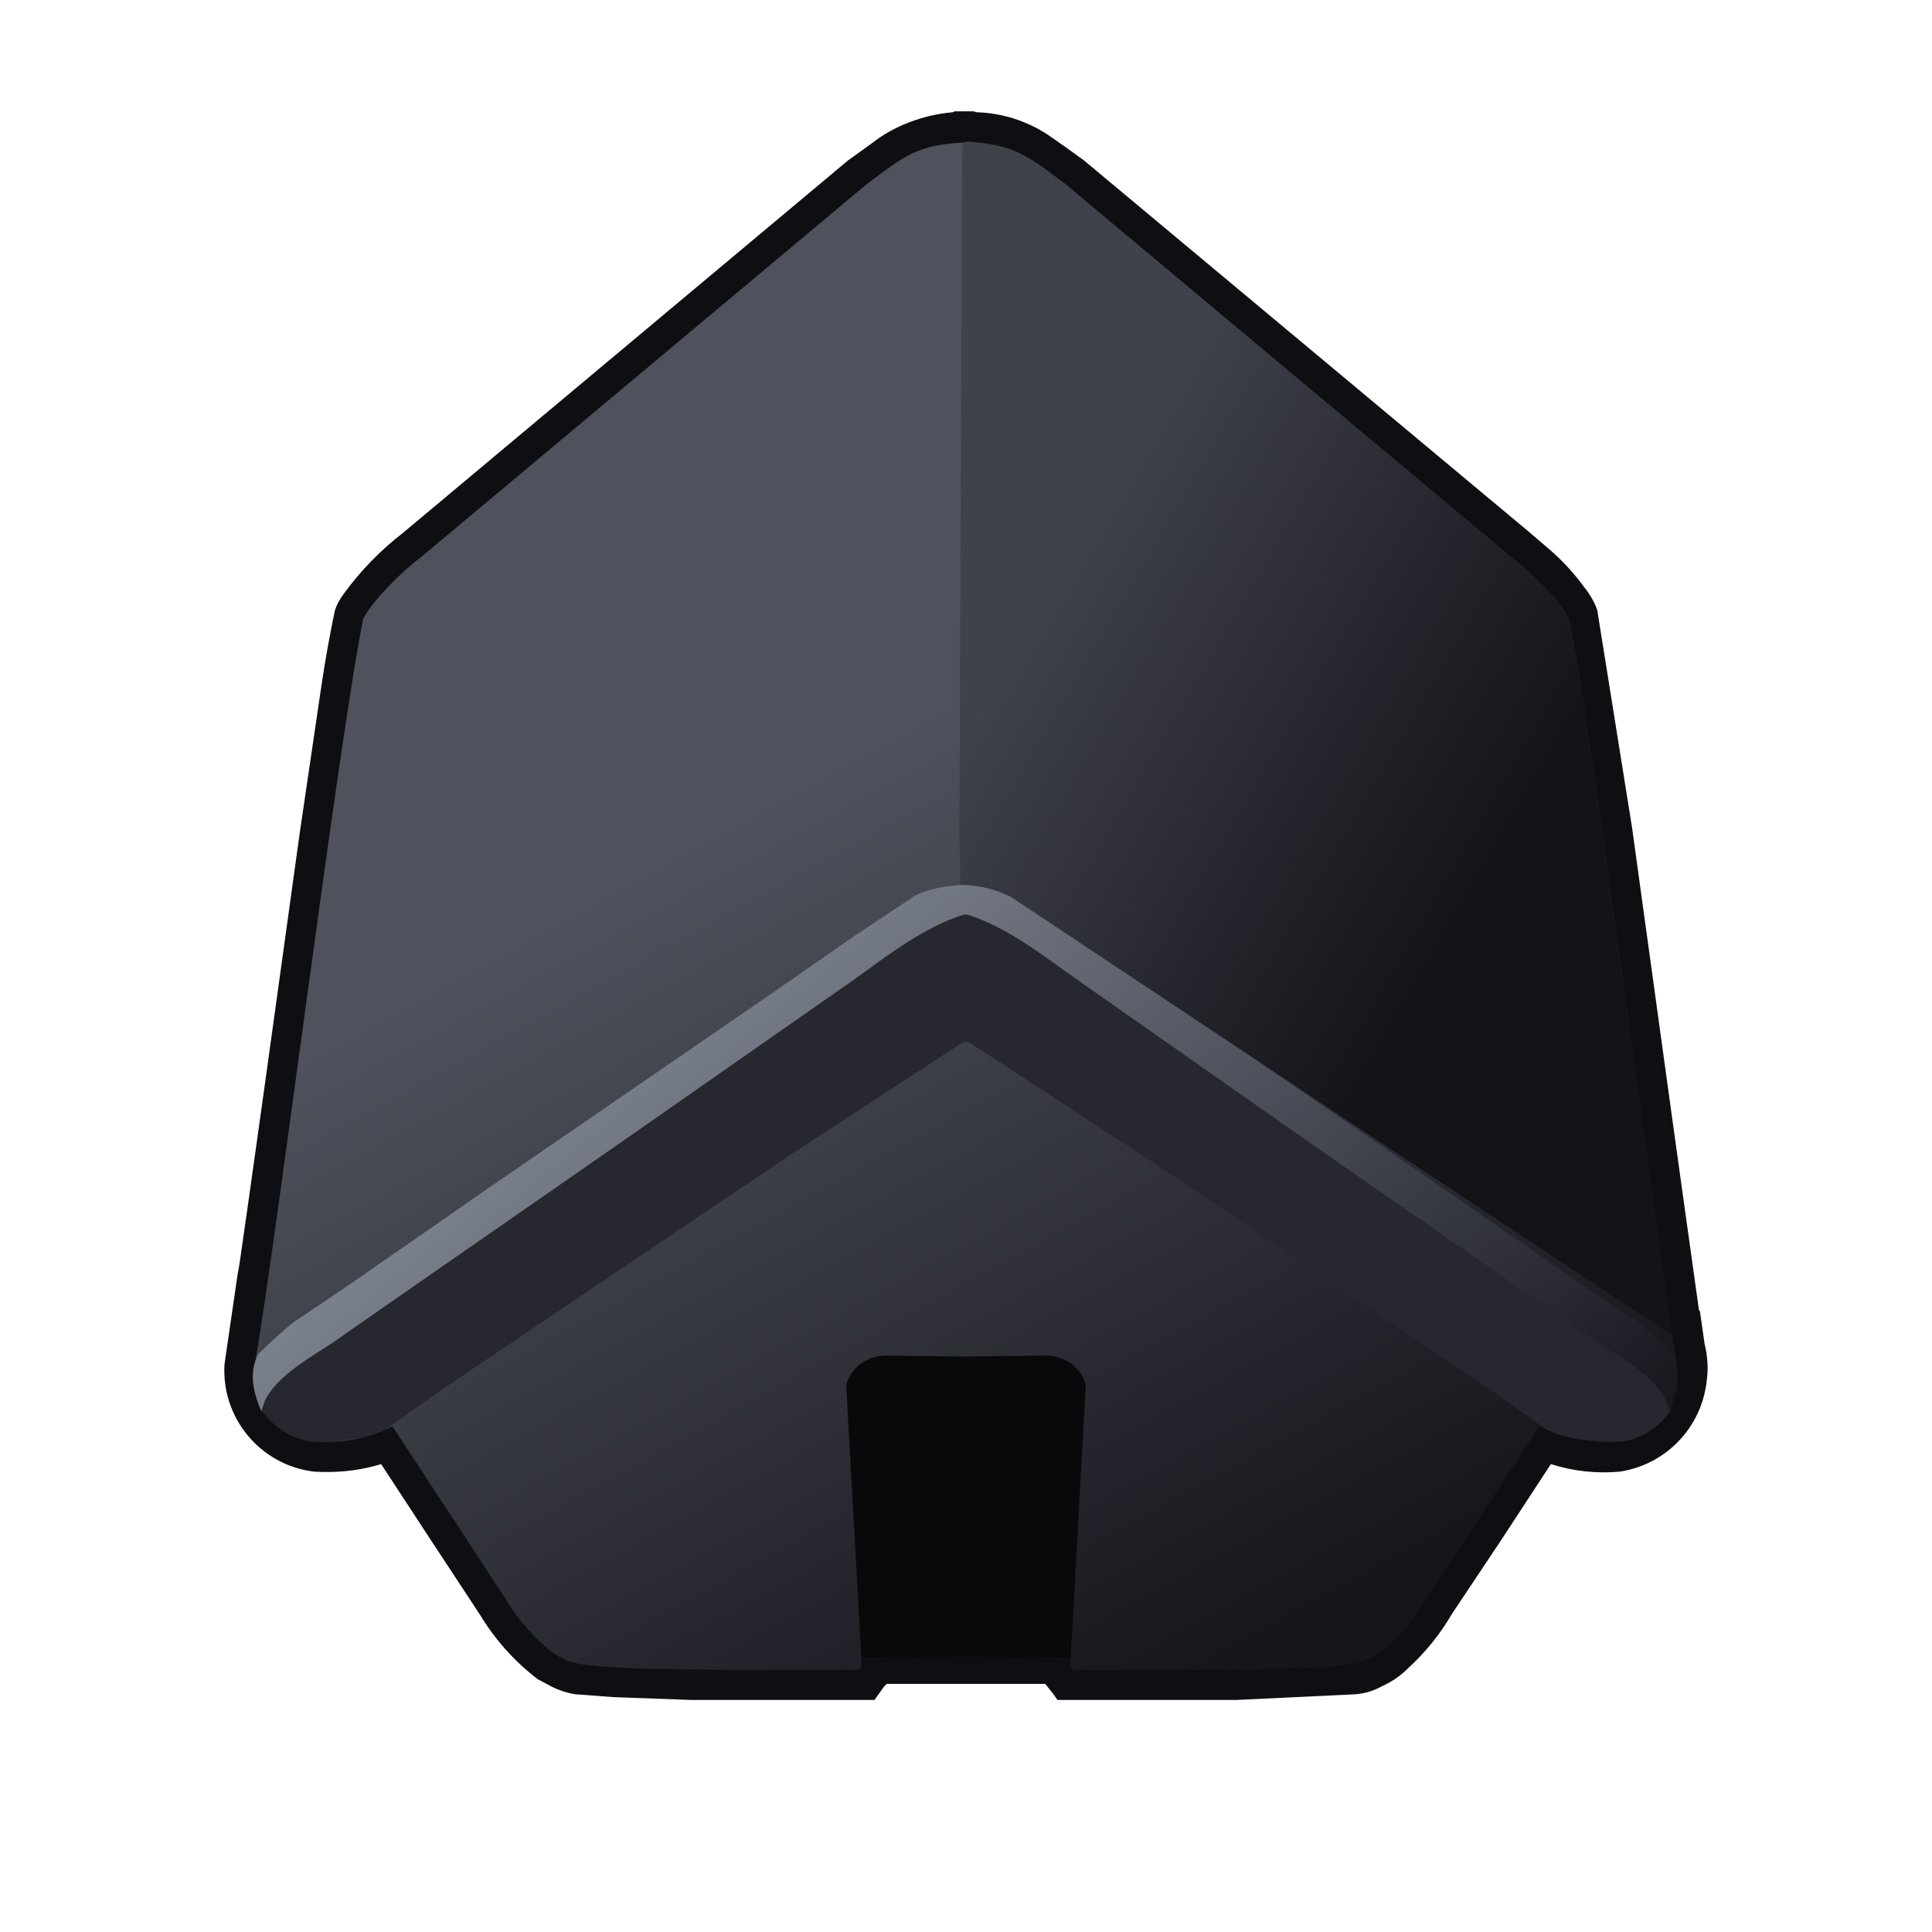
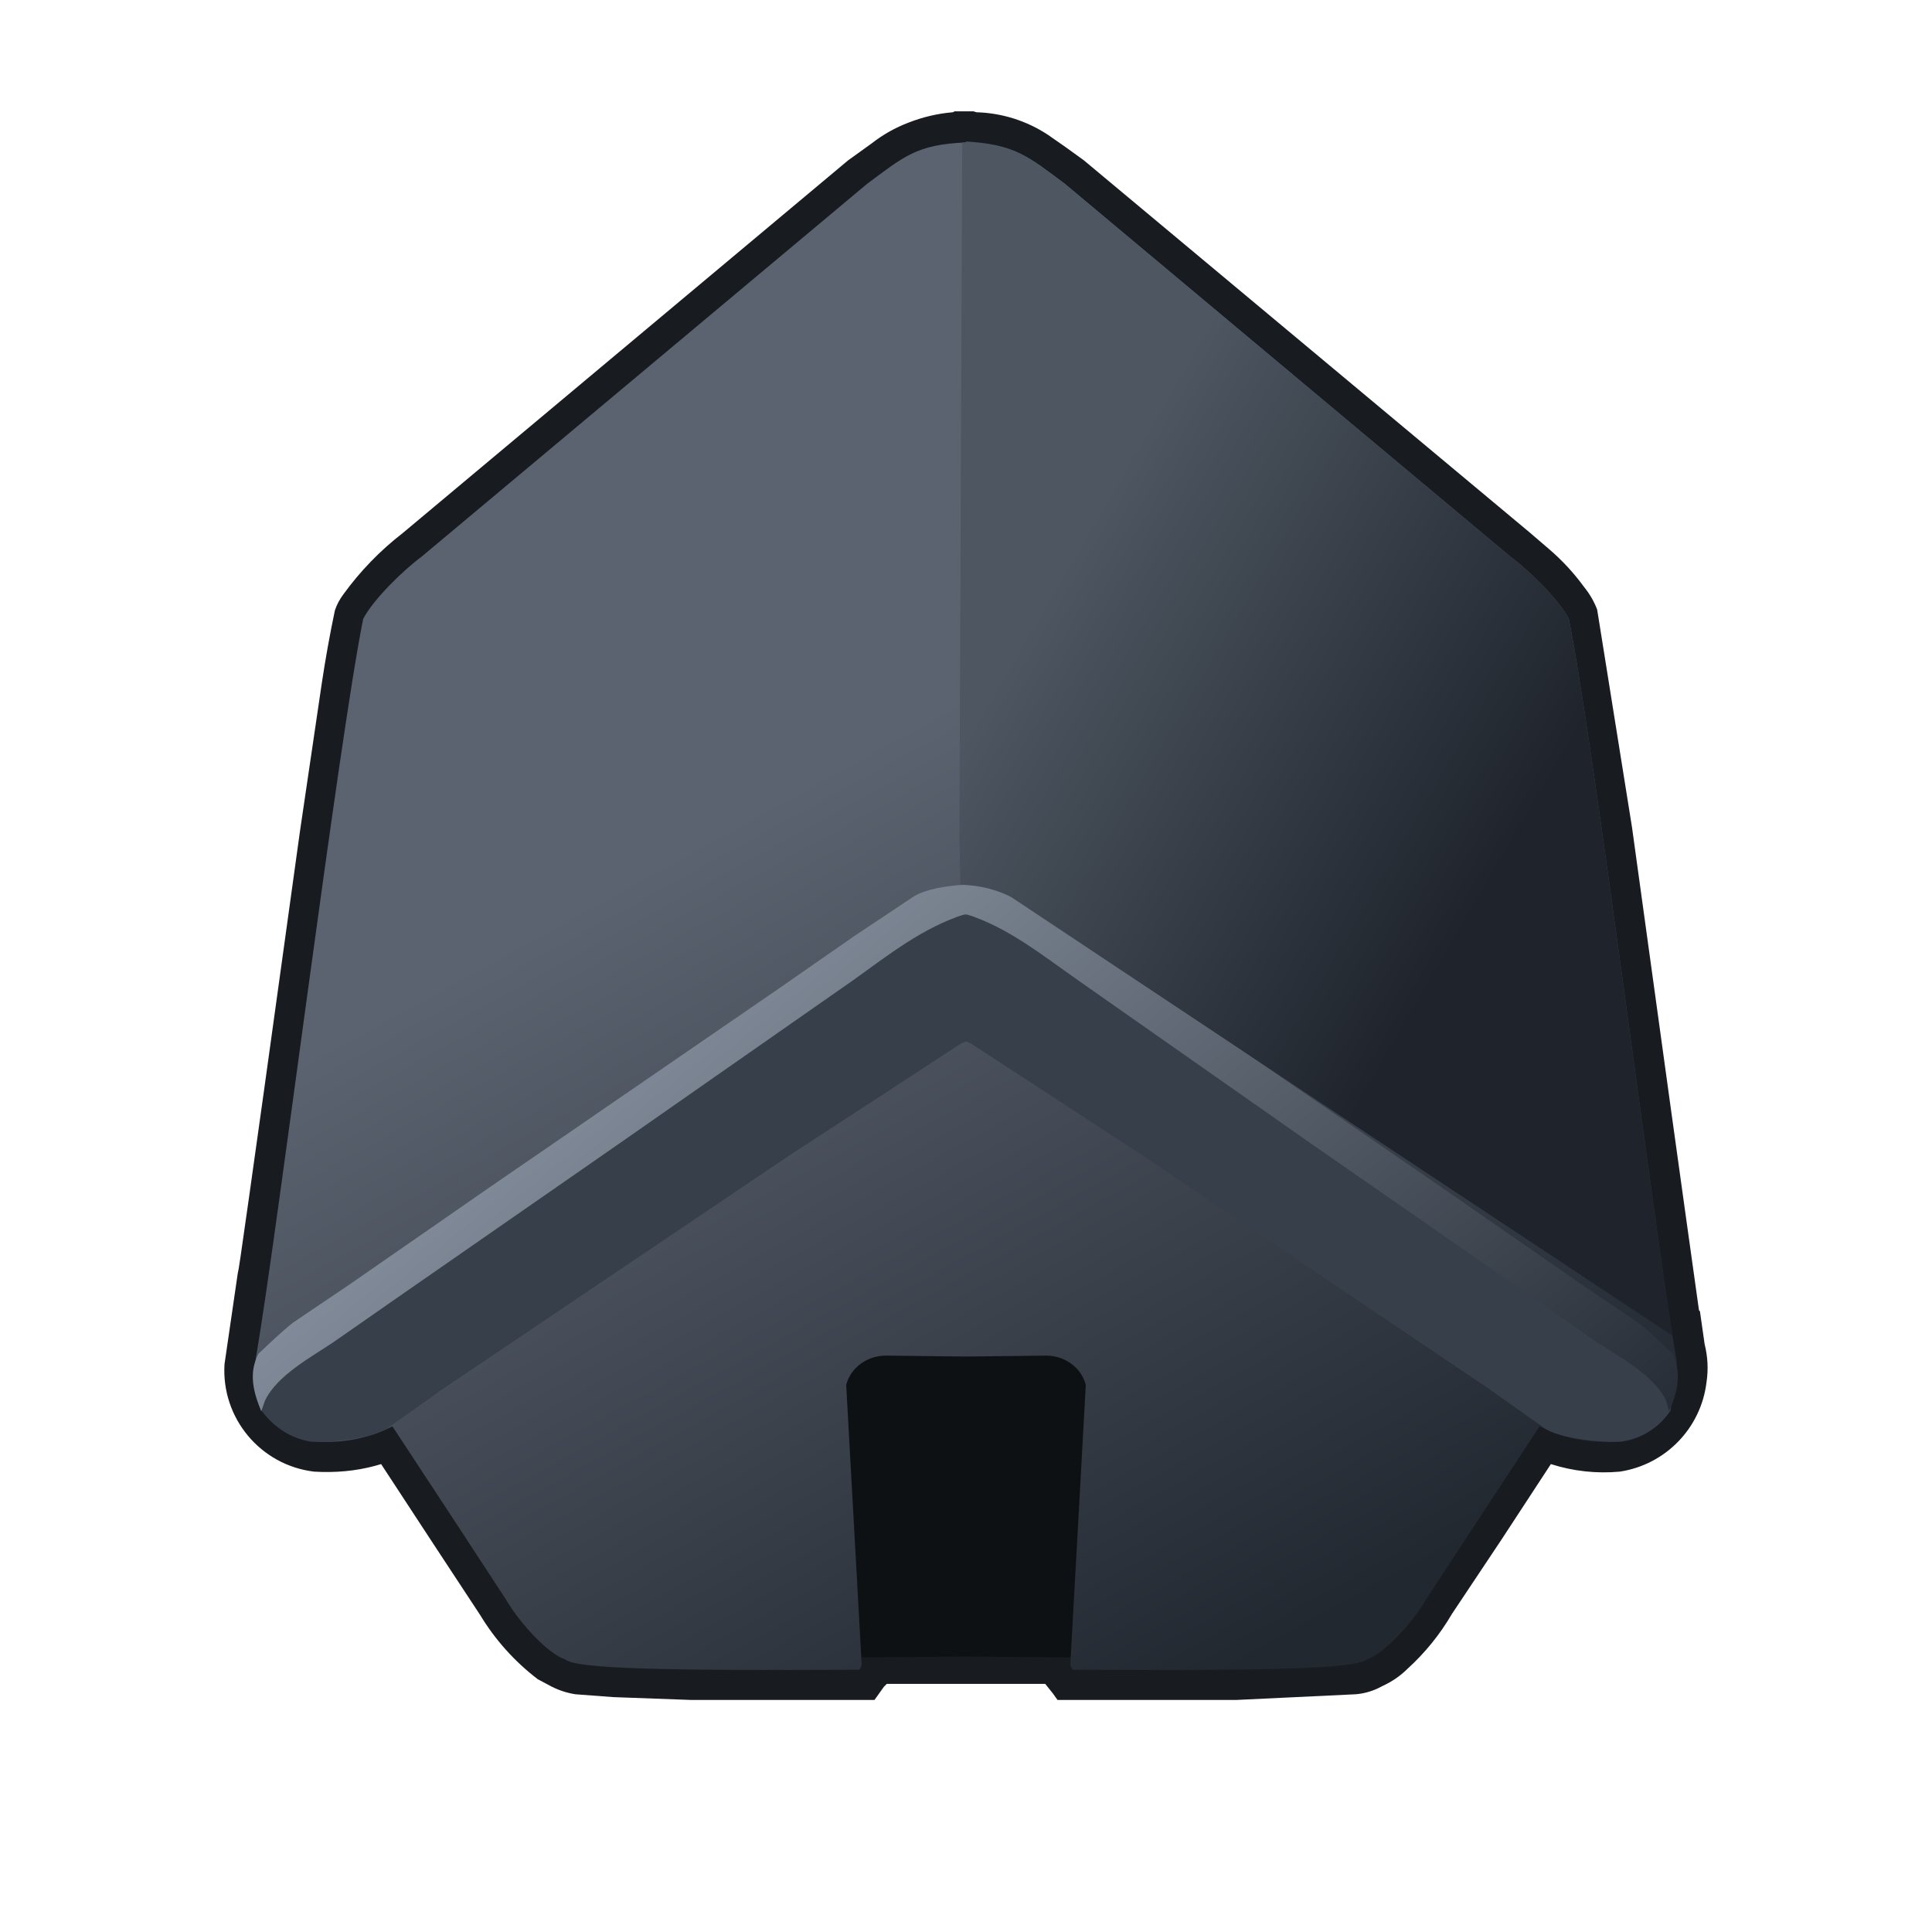
<svg xmlns="http://www.w3.org/2000/svg" xmlns:xlink="http://www.w3.org/1999/xlink" xml:space="preserve" width="128" height="128" viewBox="0 0 2048 1860">
  <defs>
    <linearGradient id="b" x1="1307.3" x2="803.2" y1="1678" y2="762.2" gradientUnits="userSpaceOnUse" spreadMethod="pad">
-       <stop class="stop0" offset="0" stop-color="#131318" />
-       <stop class="stop1" offset="1" stop-color="#3f414b" />
+       <stop class="stop0" offset="0" stop-color="#1f242c" />
+       <stop class="stop1" offset="1" stop-color="#4d5661" />
    </linearGradient>
    <linearGradient id="a" x1="1307.3" x2="803.2" y1="1678" y2="762.2" gradientUnits="userSpaceOnUse" spreadMethod="pad">
-       <stop class="stop0" offset="0" stop-color="#15151b" />
-       <stop class="stop1" offset="1" stop-color="#646974" />
+       <stop class="stop0" offset="0" stop-color="#222830" />
+       <stop class="stop1" offset="1" stop-color="#6e7784" />
    </linearGradient>
    <linearGradient id="d" x1="1337.2" x2="712.5" y1="1377.4" y2="588.2" gradientUnits="userSpaceOnUse">
-       <stop class="stop0" offset="0" stop-color="#18181f" />
-       <stop class="stop1" offset="1" stop-color="#7a808c" />
+       <stop class="stop0" offset="0" stop-color="#272e37" />
+       <stop class="stop1" offset="1" stop-color="#818a98" />
    </linearGradient>
    <linearGradient xlink:href="#a" id="c" x1="1307.3" x2="803.2" y1="1678" y2="762.2" gradientUnits="userSpaceOnUse" spreadMethod="pad">
-       <stop class="stop0" offset="0" stop-color="#15151b" />
-       <stop class="stop1" offset="1" stop-color="#4f525c" />
+       <stop class="stop0" offset="0" stop-color="#222830" />
+       <stop class="stop1" offset="1" stop-color="#5b6370" />
    </linearGradient>
    <linearGradient xlink:href="#b" id="e" x1="1583.3" x2="1099.7" y1="838" y2="555.4" gradientUnits="userSpaceOnUse" spreadMethod="pad" />
  </defs>
-   <path fill="#0f0f13" d="M1010 25q-24 2-47 11-21 8-39 22l-25 18-472 395a318 318 0 0 0-63 65q-6 8-9 17-8 38-14 78l-23 156-38 274-16 114-9 63-2 13-1 5-14 96a108 108 0 0 0 95 114q34 2 64-6l7-2 55 84 50 76a245 245 0 0 0 61 68l15 8q12 6 25 8l40 3 82 3h195l10-14 3-3h168l8 10 5 7h190l126-6q12-1 23-6l6-3q15-7 26-18a245 245 0 0 0 47-58l52-78 53-81a184 184 0 0 0 73 8 109 109 0 0 0 92-95q3-20-2-40l-5-35-1-1-14-100-16-115-41-297-36-225-1-6q-5-13-14-24-16-22-37-40l-21-18-472-394q-19-14-38-27a145 145 0 0 0-76-24l-3-1h-20z" />
+   <path fill="#181c21" d="M1010 25q-24 2-47 11-21 8-39 22l-25 18-472 395a318 318 0 0 0-63 65q-6 8-9 17-8 38-14 78l-23 156-38 274-16 114-9 63-2 13-1 5-14 96a108 108 0 0 0 95 114q34 2 64-6l7-2 55 84 50 76a245 245 0 0 0 61 68l15 8q12 6 25 8l40 3 82 3h195l10-14 3-3h168l8 10 5 7h190l126-6q12-1 23-6l6-3q15-7 26-18a245 245 0 0 0 47-58l52-78 53-81a184 184 0 0 0 73 8 109 109 0 0 0 92-95q3-20-2-40l-5-35-1-1-14-100-16-115-41-297-36-225-1-6q-5-13-14-24-16-22-37-40l-21-18-472-394q-19-14-38-27a145 145 0 0 0-76-24l-3-1h-20z" />
  <path fill="url(#c)" d="M272 1341c22-129 87-650 113-779 11-21 43-52 62-66l472-395c39-29 53-42 105-44 52 2 66 15 105 44l472 395c19 14 51 45 62 66 26 129 91 650 113 779m0 0a78 78 0 0 1-64 93q-42 3-80-16l-69 105-51 78c-17 29-47 59-63 64-12 10-101 12-312 11-7-9 6-15-13-17H924c-19 2-6 8-13 17-211 1-300-1-312-11-16-5-46-35-63-64l-51-78-69-105q-38 19-80 16-33-5-52-33a78 78 0 0 1-12-60" />
-   <path fill="#09090b" d="M939 1343c-19 0-37 12-42 31l16 289 111-1 111 1 16-289c-5-19-23-31-42-31l-85 1Z" />
-   <path fill="#26272f" d="M1021 844h6m0 32c16 1 38 4 51 12q33 21 65 43a8910 9239 0 0 0 80 54l305 211 149 103a3358 3482 0 0 1 60 41c36 25 38 15 34 61a75 75 0 0 1-51 33c-13 2-68-2-84-15l-58-41-368-248-181-118a38 40 0 0 1-5-2 38 40 0 0 1-5 2l-181 118-368 248-58 41c-16 13-71 17-84 15q-31-6-51-33c-4-46-2-36 34-61a3358 3482 0 0 1 60-41l149-103 305-211a8910 9239 0 0 0 80-54q32-22 65-43c13-8 35-11 51-12" />
+   <path fill="#0e1114" d="M939 1343c-19 0-37 12-42 31l16 289 111-1 111 1 16-289c-5-19-23-31-42-31l-85 1Z" />
+   <path fill="#373f4b" d="M1021 844h6m0 32c16 1 38 4 51 12q33 21 65 43a8910 9239 0 0 0 80 54l305 211 149 103a3358 3482 0 0 1 60 41c36 25 38 15 34 61a75 75 0 0 1-51 33c-13 2-68-2-84-15l-58-41-368-248-181-118a38 40 0 0 1-5-2 38 40 0 0 1-5 2l-181 118-368 248-58 41c-16 13-71 17-84 15q-31-6-51-33c-4-46-2-36 34-61a3358 3482 0 0 1 60-41l149-103 305-211a8910 9239 0 0 0 80-54q32-22 65-43c13-8 35-11 51-12" />
  <path fill="url(#d)" d="M1023 462h6m0 0c17 1 39 4 54 12l67 43 82 55 317 210 154 103 63 41c12 9 27 23 38 33 10 20 6 40-4 61l-3-11c-13-27-52-47-76-62l-70-47-245-164-256-173c-40-27-77-56-123-70h-1c-46 14-84 43-123 70L646 736 401 900l-70 47c-23 15-62 35-75 62l-4 11c-9-21-14-41-3-61 11-10 26-24 38-33l63-41 154-103 317-210 82-55 67-43c14-8 37-11 53-12" transform="matrix(.964 0 0 1 34 382)" />
  <path fill="url(#e)" d="M1024 57h-4l-3 733 1 54s27-1 54 13l325 216 376 249c-25-155-85-637-110-760-11-21-43-52-62-66l-472-395c-39-29-53-42-105-45z" style="mix-blend-mode:normal" />
</svg>
